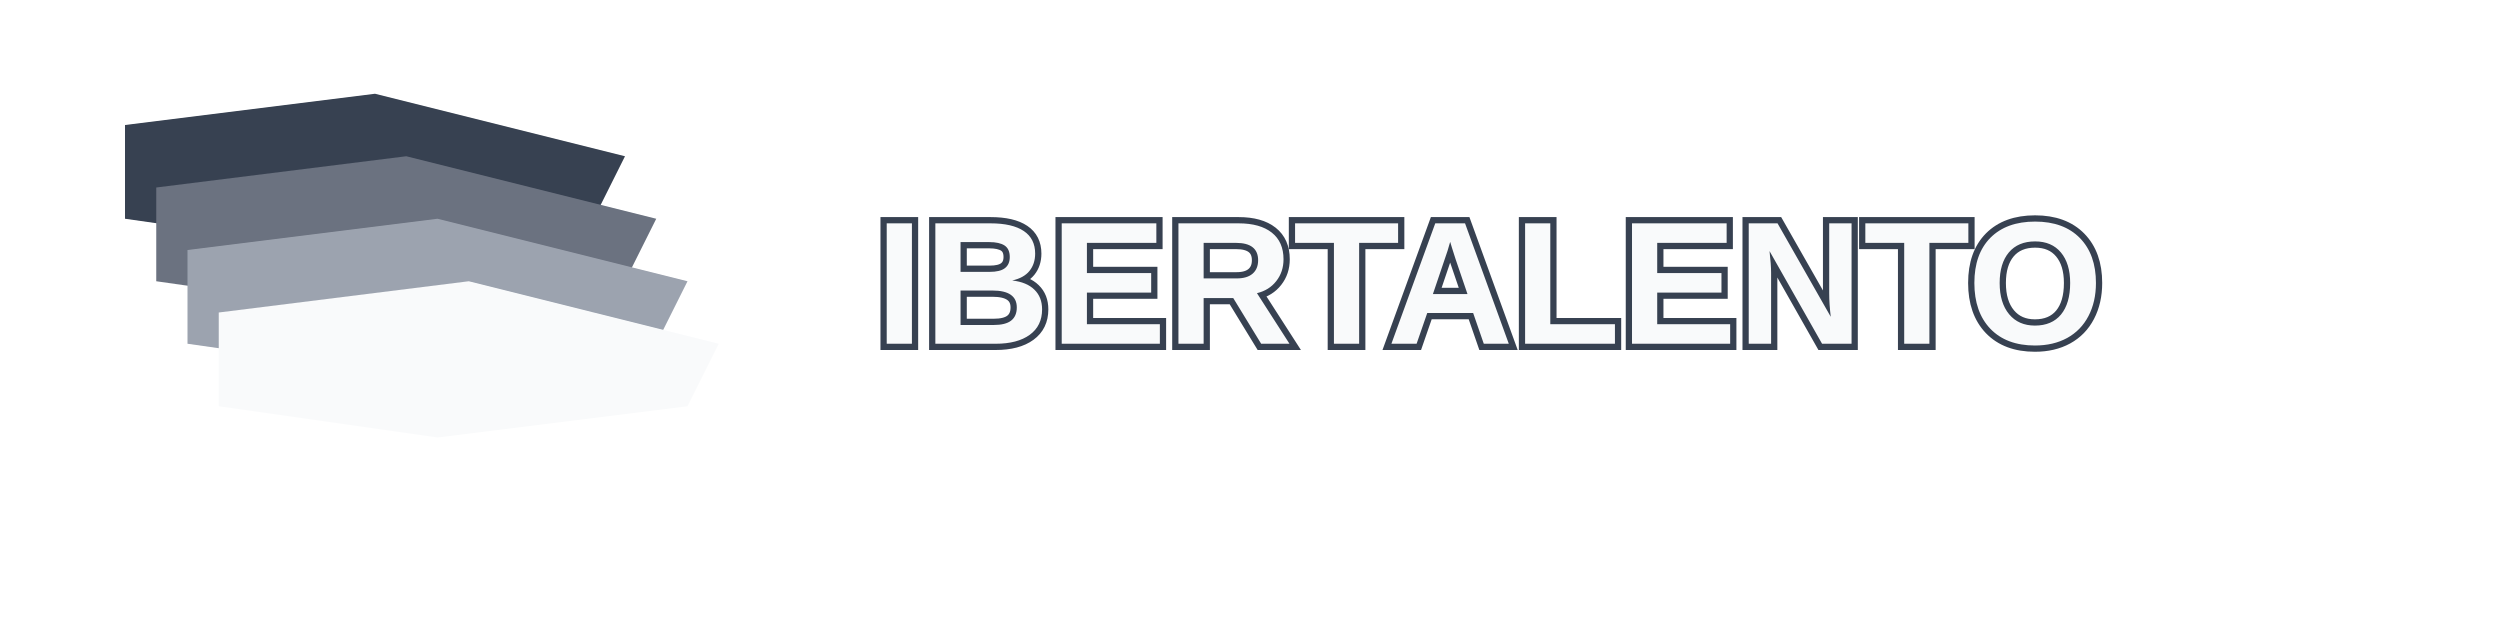
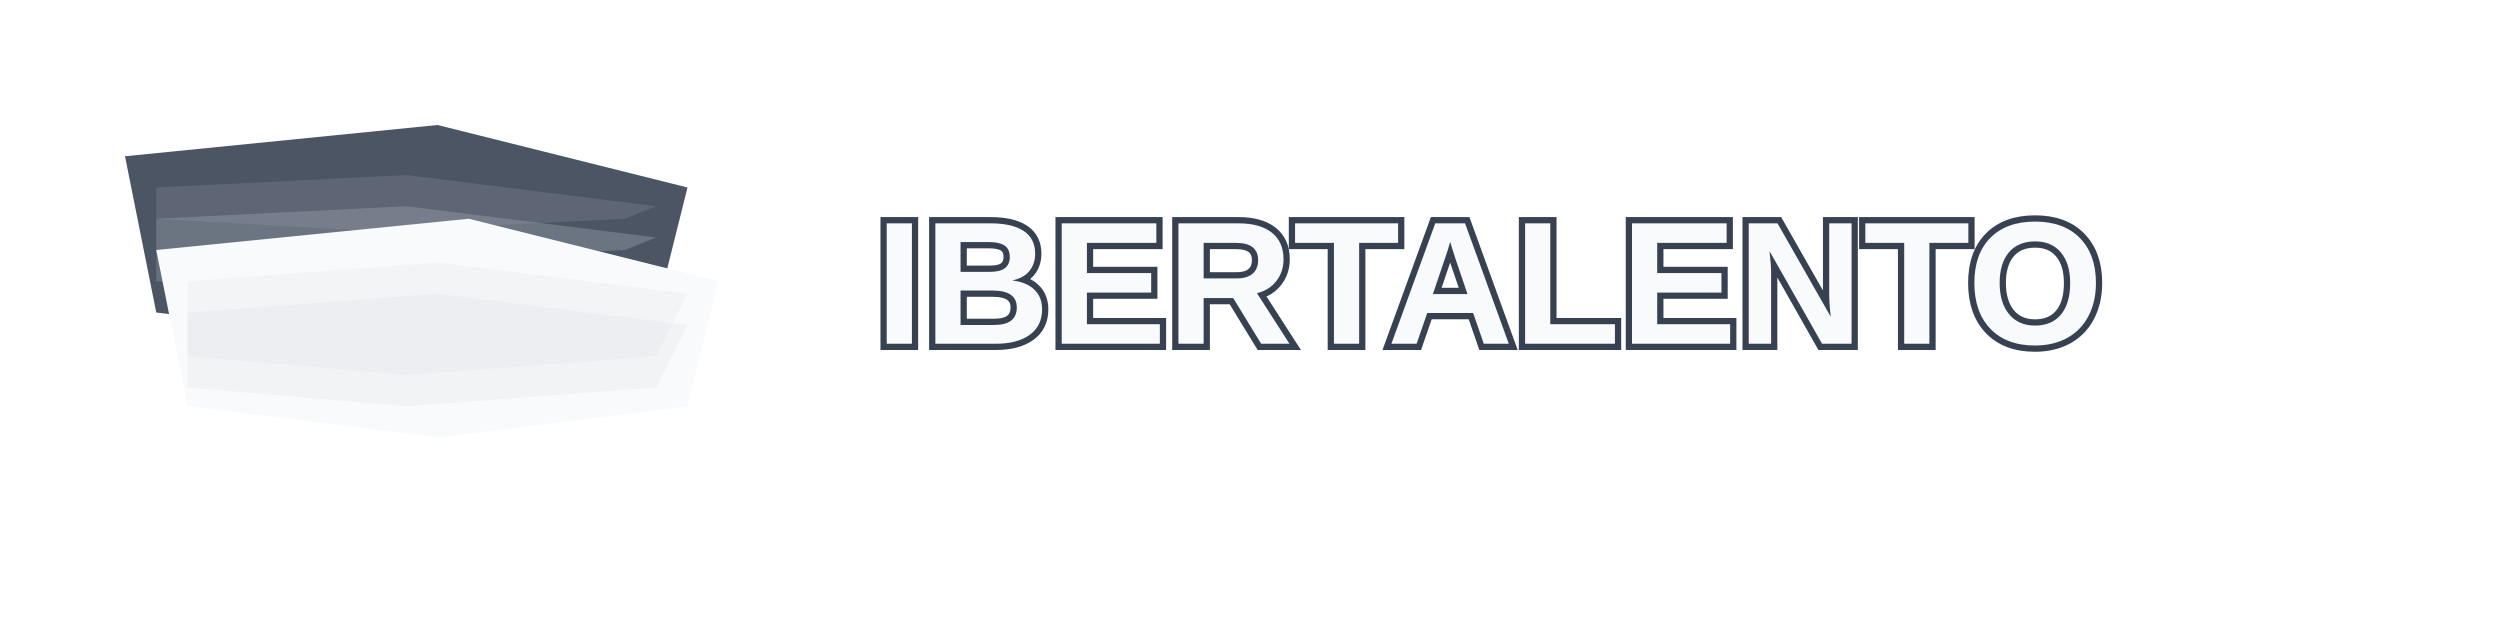
<svg xmlns="http://www.w3.org/2000/svg" width="400" height="100" viewBox="0 0 400 100" fill="none">
-   <path d="M20 20 L60 15 L100 25 L95 35 L55 40 L20 35 L20 20 Z" fill="#374151" />
-   <path d="M25 30 L65 25 L105 35 L100 45 L60 50 L25 45 L25 30 Z" fill="#6B7280" />
-   <path d="M30 40 L70 35 L110 45 L105 55 L65 60 L30 55 L30 40 Z" fill="#9CA3AF" />
-   <path d="M35 50 L75 45 L115 55 L110 65 L70 70 L35 65 L35 50 Z" fill="#F9FAFB" />
+   <path d="M20 25 L70 20 L110 30 L105 50 L65 55 L25 50 L20 25 Z" fill="#4B5563" />
+   <path d="M25 30 L65 28 L105 33 L100 35 L60 37 L25 35 L25 30 Z" fill="#6B7280" opacity="0.6" />
+   <path d="M25 35 L65 33 L105 38 L100 40 L60 42 L25 40 L25 35 Z" fill="#9CA3AF" opacity="0.4" />
+   <path d="M25 40 L65 38 L105 43 L100 45 L60 47 L25 45 L25 40 Z" fill="#D1D5DB" opacity="0.2" />
+   <path d="M25 40 L75 35 L115 45 L110 65 L70 70 L30 65 L25 40 Z" fill="#F9FAFB" />
+   <path d="M30 45 L70 42 L110 47 L105 57 L65 60 L30 57 L30 45 Z" fill="#E5E7EB" opacity="0.3" />
+   <path d="M30 50 L70 47 L110 52 L105 62 L65 65 L30 62 L30 50 Z" fill="#D1D5DB" opacity="0.2" />
  <text x="140" y="55" font-family="Arial, sans-serif" font-size="28" font-weight="bold" fill="#F9FAFB" stroke="#374151" stroke-width="2" paint-order="stroke fill">IBERTALENTO</text>
</svg>
